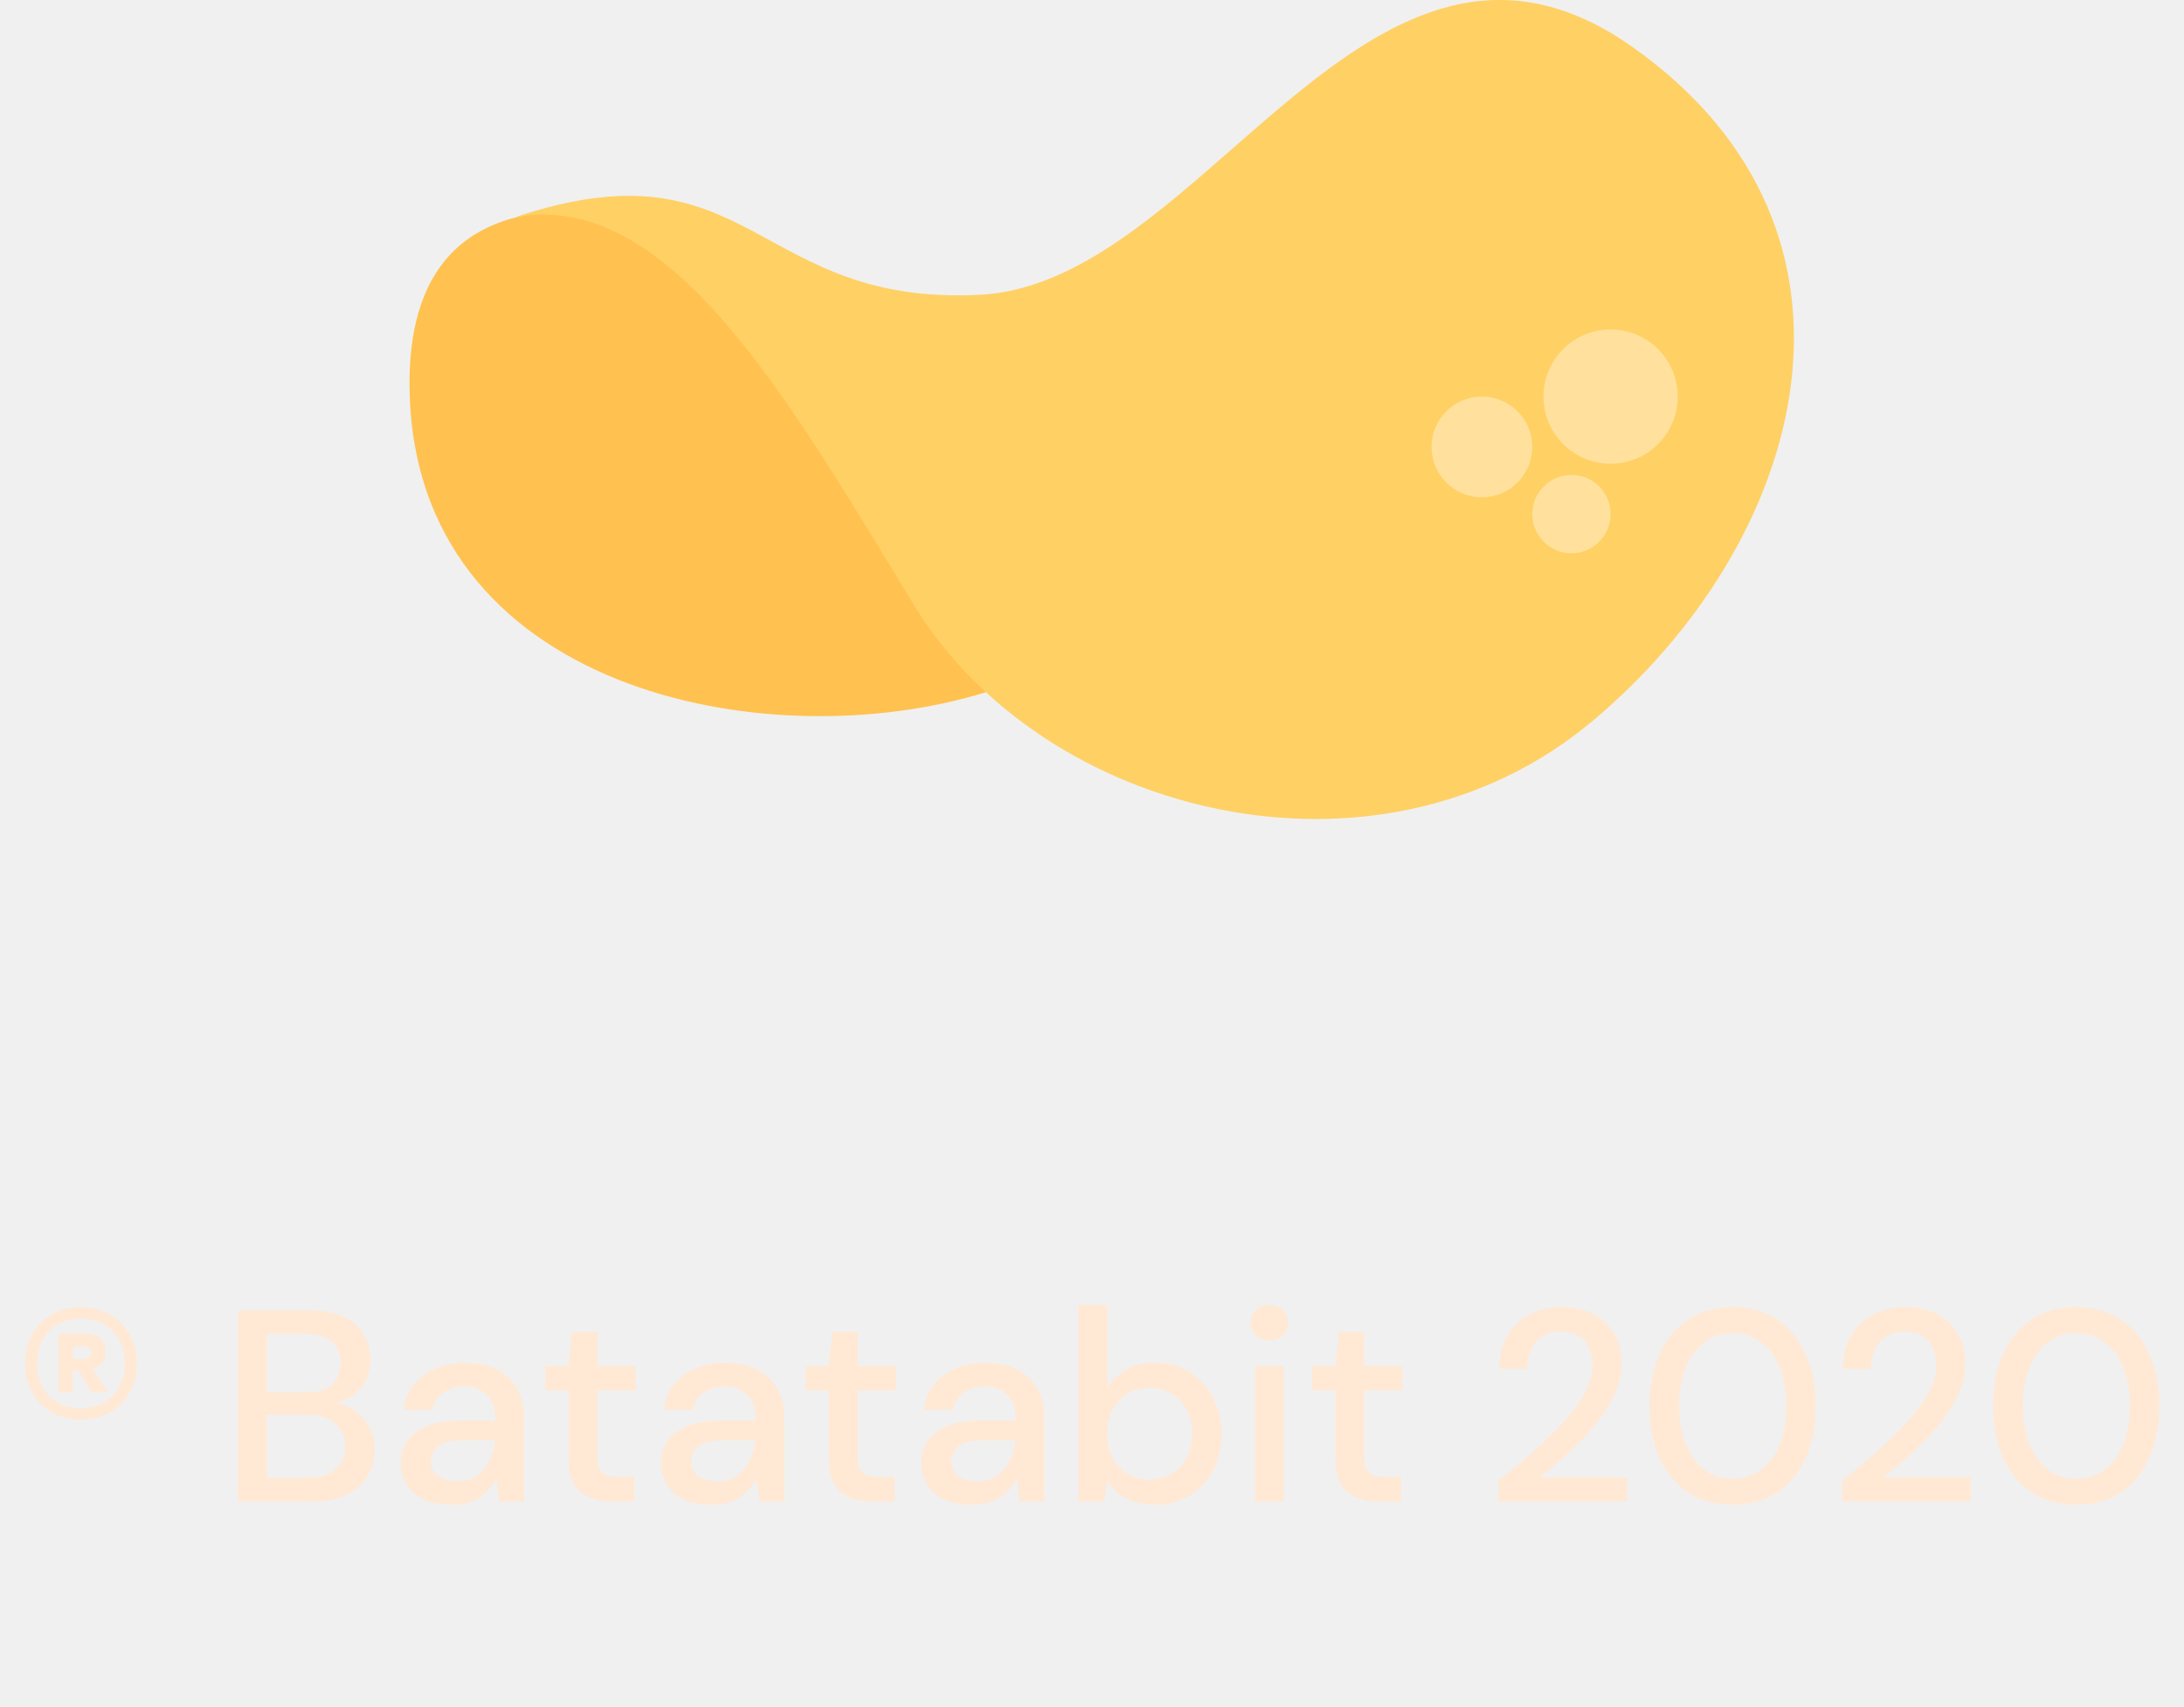
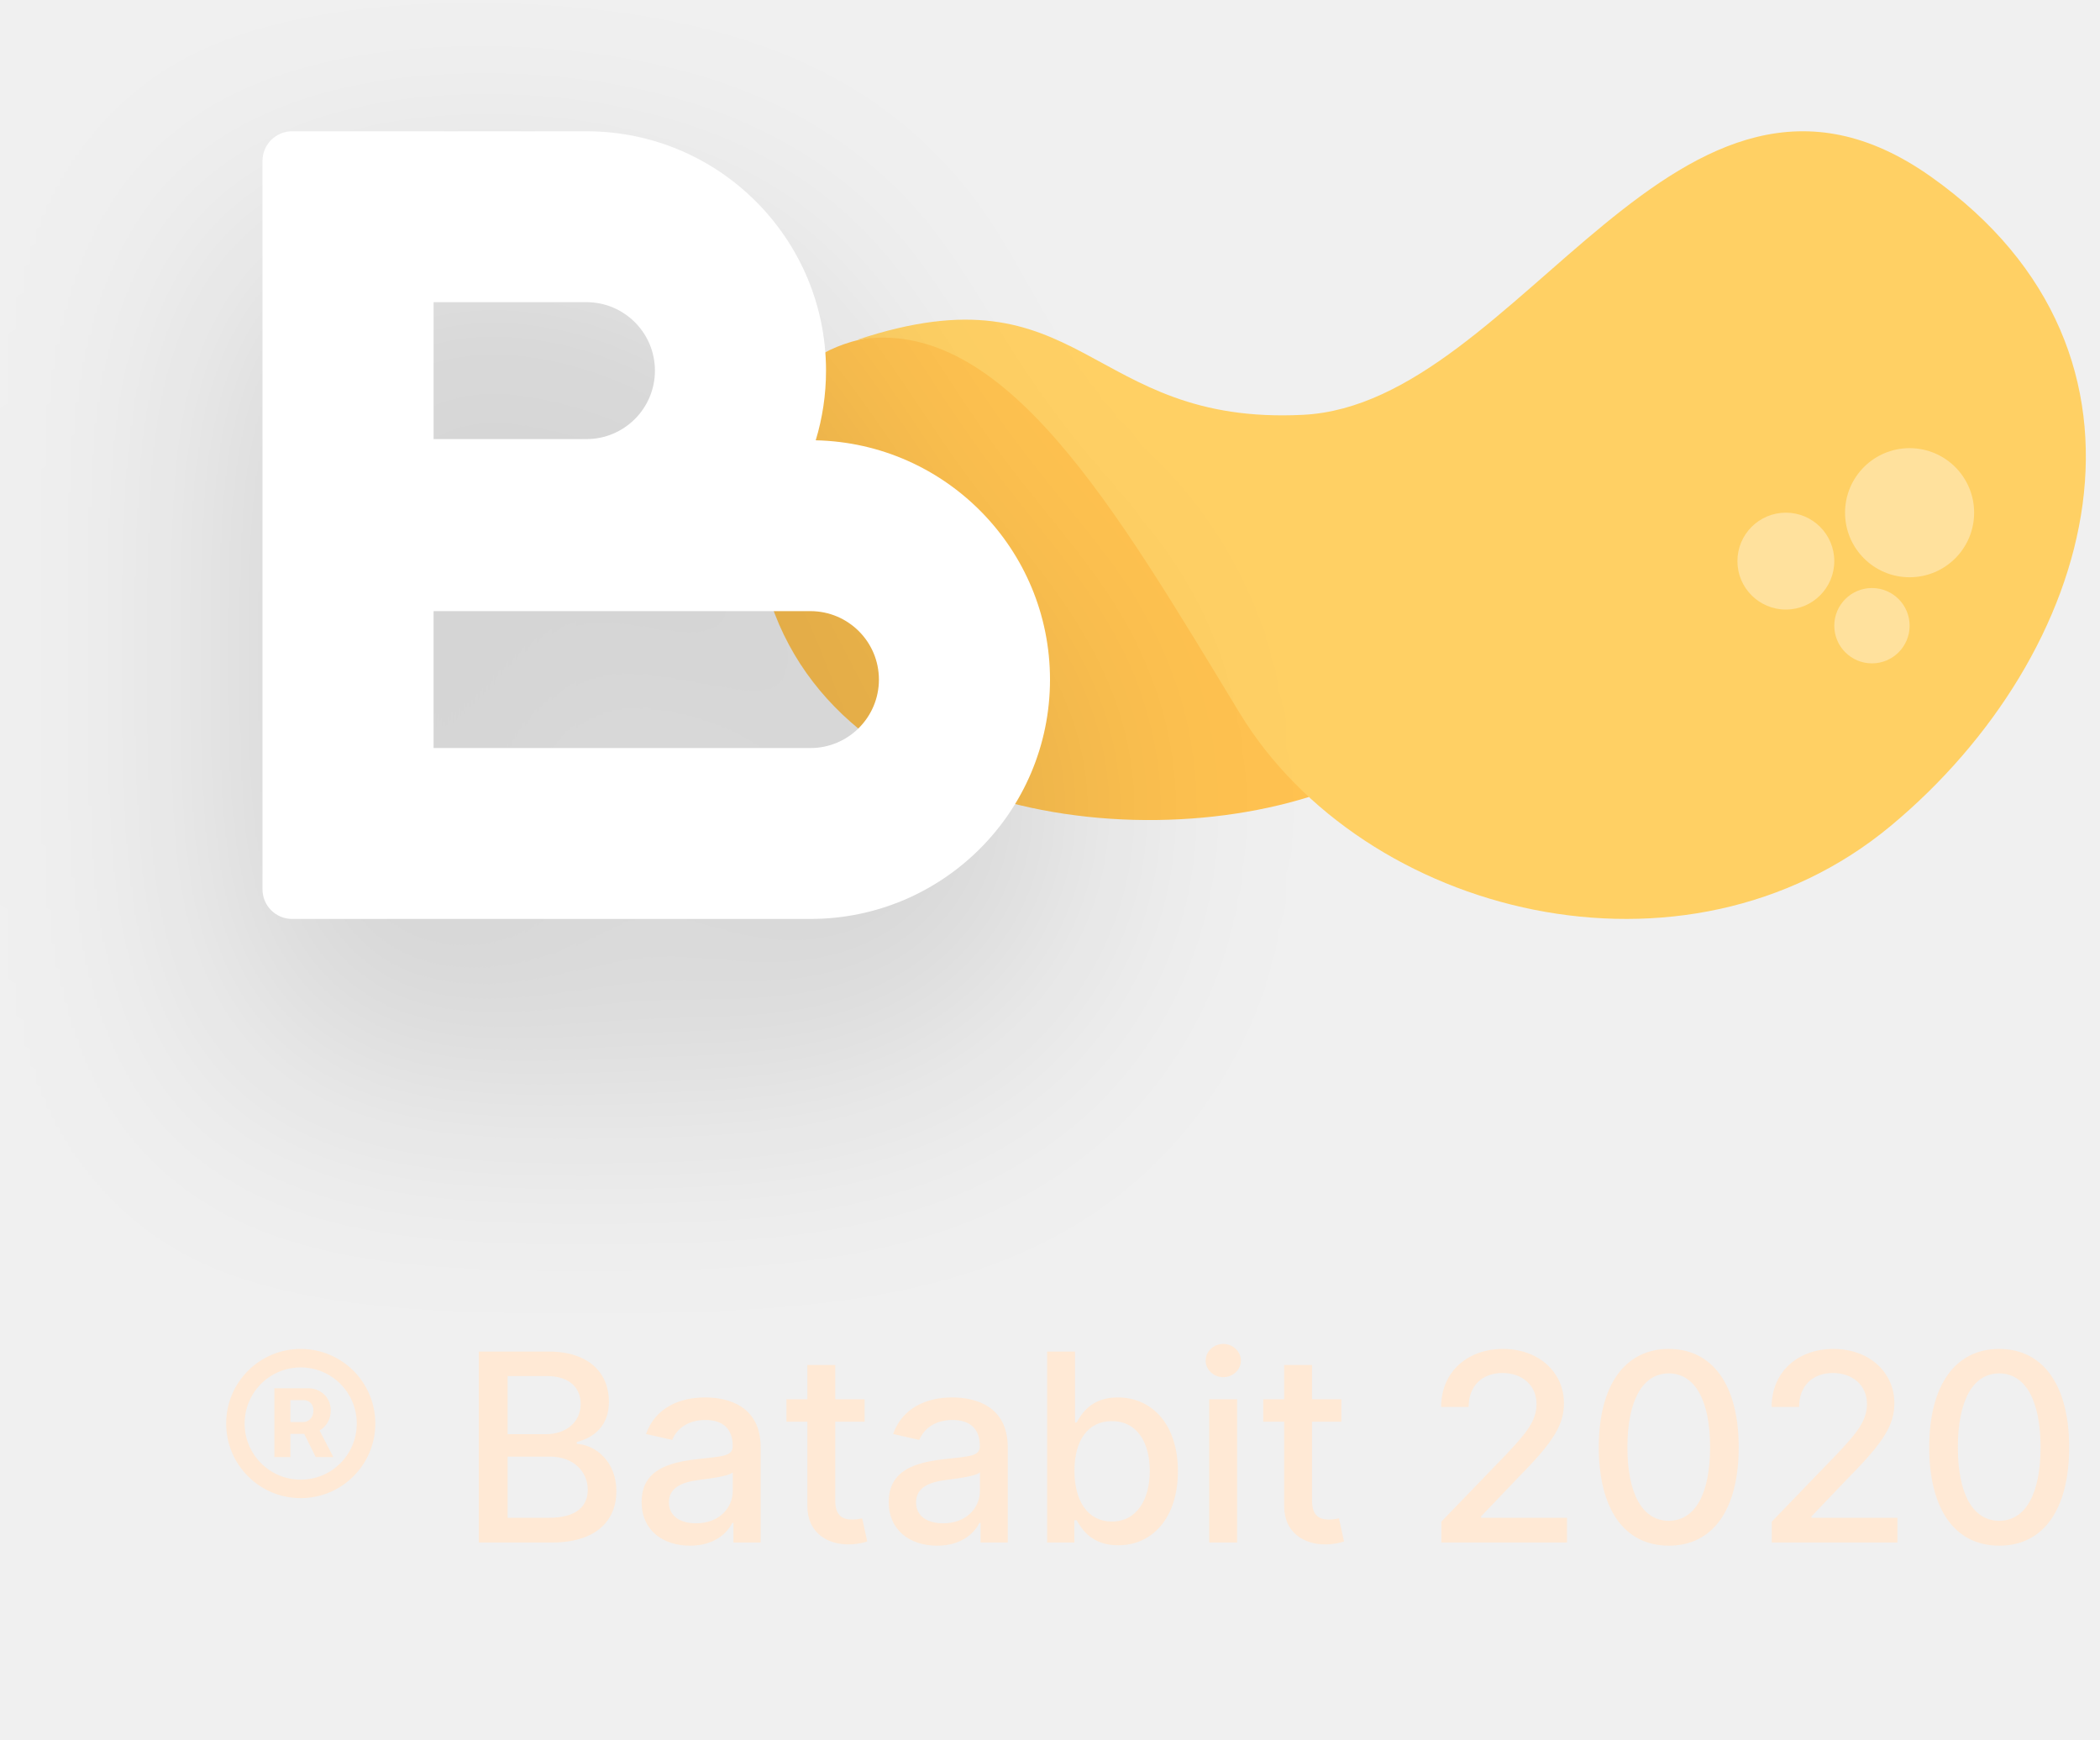
- <svg xmlns="http://www.w3.org/2000/svg" width="64" height="50" viewBox="0 0 64 50" fill="none">
-   <path d="M2.376 41.6C2.056 41.6 1.77 41.531 1.52 41.392C1.274 41.248 1.082 41.053 0.944 40.808C0.805 40.557 0.736 40.272 0.736 39.952C0.736 39.637 0.805 39.355 0.944 39.104C1.082 38.853 1.274 38.659 1.52 38.52C1.77 38.376 2.056 38.304 2.376 38.304C2.69 38.304 2.97 38.376 3.216 38.52C3.466 38.659 3.661 38.853 3.8 39.104C3.938 39.355 4.008 39.637 4.008 39.952C4.008 40.272 3.938 40.557 3.8 40.808C3.661 41.053 3.466 41.248 3.216 41.392C2.97 41.531 2.69 41.6 2.376 41.6ZM2.376 41.272C2.76 41.272 3.069 41.149 3.304 40.904C3.538 40.659 3.656 40.341 3.656 39.952C3.656 39.568 3.538 39.253 3.304 39.008C3.069 38.763 2.76 38.64 2.376 38.64C1.986 38.64 1.674 38.763 1.44 39.008C1.205 39.253 1.088 39.568 1.088 39.952C1.088 40.341 1.205 40.659 1.44 40.904C1.674 41.149 1.986 41.272 2.376 41.272ZM1.712 40.792V39.08H2.512C2.688 39.08 2.829 39.128 2.936 39.224C3.042 39.32 3.096 39.451 3.096 39.616C3.096 39.877 2.97 40.045 2.72 40.12L3.168 40.792H2.672L2.28 40.144H2.136V40.792H1.712ZM2.136 39.824H2.456C2.514 39.824 2.565 39.811 2.608 39.784C2.65 39.752 2.672 39.701 2.672 39.632C2.672 39.568 2.65 39.523 2.608 39.496C2.565 39.469 2.514 39.456 2.456 39.456H2.136V39.824ZM6.974 44V38.4H9.086C9.668 38.4 10.108 38.536 10.406 38.808C10.705 39.08 10.854 39.421 10.854 39.832C10.854 40.189 10.758 40.475 10.566 40.688C10.374 40.896 10.142 41.037 9.87 41.112C10.084 41.155 10.273 41.24 10.438 41.368C10.609 41.496 10.742 41.656 10.838 41.848C10.934 42.04 10.982 42.248 10.982 42.472C10.982 42.76 10.91 43.021 10.766 43.256C10.628 43.485 10.422 43.667 10.15 43.8C9.878 43.933 9.545 44 9.15 44H6.974ZM7.822 40.8H8.982C9.308 40.8 9.556 40.725 9.726 40.576C9.897 40.421 9.982 40.211 9.982 39.944C9.982 39.683 9.897 39.475 9.726 39.32C9.561 39.165 9.308 39.088 8.966 39.088H7.822V40.8ZM7.822 43.304H9.038C9.38 43.304 9.644 43.224 9.83 43.064C10.022 42.904 10.118 42.68 10.118 42.392C10.118 42.104 10.02 41.877 9.822 41.712C9.625 41.541 9.358 41.456 9.022 41.456H7.822V43.304ZM13.224 44.096C12.888 44.096 12.61 44.04 12.392 43.928C12.173 43.816 12.01 43.669 11.904 43.488C11.797 43.301 11.744 43.099 11.744 42.88C11.744 42.496 11.893 42.192 12.192 41.968C12.49 41.744 12.917 41.632 13.472 41.632H14.512V41.56C14.512 41.251 14.426 41.019 14.256 40.864C14.09 40.709 13.874 40.632 13.608 40.632C13.373 40.632 13.168 40.691 12.992 40.808C12.821 40.92 12.717 41.088 12.68 41.312H11.832C11.858 41.024 11.954 40.779 12.12 40.576C12.29 40.368 12.504 40.211 12.76 40.104C13.021 39.992 13.306 39.936 13.616 39.936C14.17 39.936 14.6 40.083 14.904 40.376C15.208 40.664 15.36 41.059 15.36 41.56V44H14.624L14.552 43.32C14.44 43.539 14.277 43.723 14.064 43.872C13.85 44.021 13.57 44.096 13.224 44.096ZM13.392 43.408C13.621 43.408 13.813 43.355 13.968 43.248C14.128 43.136 14.25 42.989 14.336 42.808C14.426 42.627 14.482 42.427 14.504 42.208H13.56C13.224 42.208 12.984 42.267 12.84 42.384C12.701 42.501 12.632 42.648 12.632 42.824C12.632 43.005 12.698 43.149 12.832 43.256C12.97 43.357 13.157 43.408 13.392 43.408ZM17.934 44C17.545 44 17.236 43.907 17.006 43.72C16.777 43.528 16.662 43.189 16.662 42.704V40.744H15.982V40.032H16.662L16.766 39.024H17.51V40.032H18.63V40.744H17.51V42.704C17.51 42.923 17.556 43.075 17.646 43.16C17.742 43.24 17.905 43.28 18.134 43.28H18.59V44H17.934ZM20.849 44.096C20.513 44.096 20.235 44.04 20.017 43.928C19.798 43.816 19.635 43.669 19.529 43.488C19.422 43.301 19.369 43.099 19.369 42.88C19.369 42.496 19.518 42.192 19.817 41.968C20.115 41.744 20.542 41.632 21.097 41.632H22.137V41.56C22.137 41.251 22.051 41.019 21.881 40.864C21.715 40.709 21.499 40.632 21.233 40.632C20.998 40.632 20.793 40.691 20.617 40.808C20.446 40.92 20.342 41.088 20.305 41.312H19.457C19.483 41.024 19.579 40.779 19.745 40.576C19.915 40.368 20.129 40.211 20.385 40.104C20.646 39.992 20.931 39.936 21.241 39.936C21.795 39.936 22.225 40.083 22.529 40.376C22.833 40.664 22.985 41.059 22.985 41.56V44H22.249L22.177 43.32C22.065 43.539 21.902 43.723 21.689 43.872C21.475 44.021 21.195 44.096 20.849 44.096ZM21.017 43.408C21.246 43.408 21.438 43.355 21.593 43.248C21.753 43.136 21.875 42.989 21.961 42.808C22.051 42.627 22.107 42.427 22.129 42.208H21.185C20.849 42.208 20.609 42.267 20.465 42.384C20.326 42.501 20.257 42.648 20.257 42.824C20.257 43.005 20.323 43.149 20.457 43.256C20.595 43.357 20.782 43.408 21.017 43.408ZM25.559 44C25.17 44 24.861 43.907 24.631 43.72C24.402 43.528 24.287 43.189 24.287 42.704V40.744H23.607V40.032H24.287L24.391 39.024H25.135V40.032H26.255V40.744H25.135V42.704C25.135 42.923 25.181 43.075 25.271 43.16C25.367 43.24 25.53 43.28 25.759 43.28H26.215V44H25.559ZM28.474 44.096C28.138 44.096 27.86 44.04 27.642 43.928C27.423 43.816 27.26 43.669 27.154 43.488C27.047 43.301 26.994 43.099 26.994 42.88C26.994 42.496 27.143 42.192 27.442 41.968C27.74 41.744 28.167 41.632 28.722 41.632H29.762V41.56C29.762 41.251 29.676 41.019 29.506 40.864C29.34 40.709 29.124 40.632 28.858 40.632C28.623 40.632 28.418 40.691 28.242 40.808C28.071 40.92 27.967 41.088 27.93 41.312H27.082C27.108 41.024 27.204 40.779 27.37 40.576C27.54 40.368 27.754 40.211 28.01 40.104C28.271 39.992 28.556 39.936 28.866 39.936C29.42 39.936 29.85 40.083 30.154 40.376C30.458 40.664 30.61 41.059 30.61 41.56V44H29.874L29.802 43.32C29.69 43.539 29.527 43.723 29.314 43.872C29.1 44.021 28.82 44.096 28.474 44.096ZM28.642 43.408C28.871 43.408 29.063 43.355 29.218 43.248C29.378 43.136 29.5 42.989 29.586 42.808C29.676 42.627 29.732 42.427 29.754 42.208H28.81C28.474 42.208 28.234 42.267 28.09 42.384C27.951 42.501 27.882 42.648 27.882 42.824C27.882 43.005 27.948 43.149 28.082 43.256C28.22 43.357 28.407 43.408 28.642 43.408ZM33.831 44.096C33.521 44.096 33.246 44.035 33.007 43.912C32.772 43.789 32.585 43.616 32.447 43.392L32.358 44H31.599V38.24H32.447V40.648C32.575 40.461 32.751 40.296 32.974 40.152C33.199 40.008 33.486 39.936 33.839 39.936C34.222 39.936 34.561 40.027 34.855 40.208C35.148 40.389 35.377 40.637 35.542 40.952C35.713 41.267 35.798 41.624 35.798 42.024C35.798 42.424 35.713 42.781 35.542 43.096C35.377 43.405 35.148 43.651 34.855 43.832C34.561 44.008 34.22 44.096 33.831 44.096ZM33.687 43.36C34.049 43.36 34.348 43.237 34.583 42.992C34.817 42.741 34.934 42.416 34.934 42.016C34.934 41.755 34.881 41.523 34.775 41.32C34.668 41.117 34.521 40.96 34.334 40.848C34.148 40.731 33.932 40.672 33.687 40.672C33.324 40.672 33.025 40.797 32.791 41.048C32.561 41.299 32.447 41.621 32.447 42.016C32.447 42.416 32.561 42.741 32.791 42.992C33.025 43.237 33.324 43.36 33.687 43.36ZM37.196 39.28C37.036 39.28 36.902 39.232 36.796 39.136C36.694 39.035 36.644 38.909 36.644 38.76C36.644 38.611 36.694 38.488 36.796 38.392C36.902 38.291 37.036 38.24 37.196 38.24C37.356 38.24 37.486 38.291 37.588 38.392C37.694 38.488 37.748 38.611 37.748 38.76C37.748 38.909 37.694 39.035 37.588 39.136C37.486 39.232 37.356 39.28 37.196 39.28ZM36.772 44V40.032H37.62V44H36.772ZM40.403 44C40.014 44 39.705 43.907 39.475 43.72C39.246 43.528 39.131 43.189 39.131 42.704V40.744H38.451V40.032H39.131L39.235 39.024H39.979V40.032H41.099V40.744H39.979V42.704C39.979 42.923 40.025 43.075 40.115 43.16C40.211 43.24 40.374 43.28 40.603 43.28H41.059V44H40.403ZM43.909 44V43.392C44.272 43.104 44.618 42.813 44.949 42.52C45.28 42.227 45.573 41.939 45.829 41.656C46.09 41.368 46.296 41.088 46.445 40.816C46.594 40.539 46.669 40.272 46.669 40.016C46.669 39.845 46.64 39.685 46.581 39.536C46.523 39.381 46.426 39.259 46.293 39.168C46.16 39.072 45.981 39.024 45.757 39.024C45.421 39.024 45.168 39.131 44.997 39.344C44.832 39.557 44.752 39.813 44.757 40.112H43.933C43.938 39.717 44.021 39.387 44.181 39.12C44.346 38.853 44.565 38.651 44.837 38.512C45.114 38.373 45.426 38.304 45.773 38.304C46.301 38.304 46.722 38.453 47.037 38.752C47.357 39.045 47.517 39.456 47.517 39.984C47.517 40.299 47.44 40.611 47.285 40.92C47.136 41.229 46.938 41.528 46.693 41.816C46.453 42.099 46.194 42.365 45.917 42.616C45.64 42.867 45.376 43.093 45.125 43.296H47.685V44H43.909ZM50.777 44.096C50.27 44.096 49.833 43.976 49.465 43.736C49.102 43.491 48.822 43.152 48.625 42.72C48.433 42.283 48.337 41.776 48.337 41.2C48.337 40.624 48.433 40.12 48.625 39.688C48.822 39.251 49.102 38.912 49.465 38.672C49.833 38.427 50.27 38.304 50.777 38.304C51.283 38.304 51.718 38.427 52.081 38.672C52.443 38.912 52.721 39.251 52.913 39.688C53.11 40.12 53.209 40.624 53.209 41.2C53.209 41.776 53.11 42.283 52.913 42.72C52.721 43.152 52.443 43.491 52.081 43.736C51.718 43.976 51.283 44.096 50.777 44.096ZM50.777 43.336C51.081 43.336 51.35 43.251 51.585 43.08C51.825 42.909 52.011 42.664 52.145 42.344C52.278 42.024 52.345 41.643 52.345 41.2C52.345 40.757 52.278 40.376 52.145 40.056C52.011 39.736 51.825 39.491 51.585 39.32C51.35 39.149 51.081 39.064 50.777 39.064C50.467 39.064 50.195 39.149 49.961 39.32C49.726 39.491 49.542 39.736 49.409 40.056C49.275 40.376 49.209 40.757 49.209 41.2C49.209 41.643 49.275 42.024 49.409 42.344C49.542 42.664 49.726 42.909 49.961 43.08C50.195 43.251 50.467 43.336 50.777 43.336ZM53.979 44V43.392C54.342 43.104 54.689 42.813 55.019 42.52C55.35 42.227 55.643 41.939 55.899 41.656C56.161 41.368 56.366 41.088 56.515 40.816C56.665 40.539 56.739 40.272 56.739 40.016C56.739 39.845 56.71 39.685 56.651 39.536C56.593 39.381 56.497 39.259 56.363 39.168C56.23 39.072 56.051 39.024 55.827 39.024C55.491 39.024 55.238 39.131 55.067 39.344C54.902 39.557 54.822 39.813 54.827 40.112H54.003C54.009 39.717 54.091 39.387 54.251 39.12C54.417 38.853 54.635 38.651 54.907 38.512C55.185 38.373 55.497 38.304 55.843 38.304C56.371 38.304 56.793 38.453 57.107 38.752C57.427 39.045 57.587 39.456 57.587 39.984C57.587 40.299 57.51 40.611 57.355 40.92C57.206 41.229 57.009 41.528 56.763 41.816C56.523 42.099 56.265 42.365 55.987 42.616C55.71 42.867 55.446 43.093 55.195 43.296H57.755V44H53.979ZM60.847 44.096C60.34 44.096 59.903 43.976 59.535 43.736C59.172 43.491 58.892 43.152 58.695 42.72C58.503 42.283 58.407 41.776 58.407 41.2C58.407 40.624 58.503 40.12 58.695 39.688C58.892 39.251 59.172 38.912 59.535 38.672C59.903 38.427 60.34 38.304 60.847 38.304C61.354 38.304 61.788 38.427 62.151 38.672C62.514 38.912 62.791 39.251 62.983 39.688C63.18 40.12 63.279 40.624 63.279 41.2C63.279 41.776 63.18 42.283 62.983 42.72C62.791 43.152 62.514 43.491 62.151 43.736C61.788 43.976 61.354 44.096 60.847 44.096ZM60.847 43.336C61.151 43.336 61.42 43.251 61.655 43.08C61.895 42.909 62.082 42.664 62.215 42.344C62.348 42.024 62.415 41.643 62.415 41.2C62.415 40.757 62.348 40.376 62.215 40.056C62.082 39.736 61.895 39.491 61.655 39.32C61.42 39.149 61.151 39.064 60.847 39.064C60.538 39.064 60.266 39.149 60.031 39.32C59.796 39.491 59.612 39.736 59.479 40.056C59.346 40.376 59.279 40.757 59.279 41.2C59.279 41.643 59.346 42.024 59.479 42.344C59.612 42.664 59.796 42.909 60.031 43.08C60.266 43.251 60.538 43.336 60.847 43.336Z" fill="#FFE9D5" />
-   <path d="M28.891 20.284C22.467 22.281 12.093 20.24 12.001 11.345C11.908 2.45 22.981 7.749 22.981 7.749L28.891 20.284Z" fill="#FFC250" />
-   <path d="M15.124 6.354C19.607 5.586 23.011 11.527 26.778 17.723C30.545 23.92 40.354 26.376 46.622 21.165C52.889 15.954 55.542 6.827 47.846 1.383C40.151 -4.061 35.347 8.299 28.722 8.638C22.097 8.978 22.049 4.054 15.124 6.354Z" fill="#FFD064" />
-   <circle cx="47.197" cy="11.622" r="1.967" fill="#FFE19D" />
-   <circle cx="43.426" cy="13.097" r="1.476" fill="#FFE19D" />
-   <circle cx="46.05" cy="15.065" r="1.148" fill="#FFE19D" />
+ <svg xmlns="http://www.w3.org/2000/svg" width="64" height="53" viewBox="0 0 64 53" fill="none">
+   <path d="M9.165 45.648C10.421 45.648 11.438 44.631 11.438 43.375C11.438 42.119 10.421 41.102 9.165 41.102C7.91 41.102 6.893 42.119 6.893 43.375C6.893 44.631 7.91 45.648 9.165 45.648ZM9.165 45.085C8.219 45.085 7.455 44.318 7.455 43.375C7.455 42.432 8.219 41.665 9.165 41.665C10.109 41.665 10.873 42.432 10.873 43.375C10.873 44.321 10.109 45.085 9.165 45.085ZM8.362 44.398H8.85V43.69H9.271L9.623 44.398H10.16L9.739 43.588C9.933 43.472 10.08 43.264 10.08 42.98C10.08 42.528 9.714 42.301 9.41 42.301H8.362V44.398ZM8.85 43.33V42.662H9.256C9.379 42.662 9.552 42.739 9.552 42.98C9.552 43.213 9.384 43.33 9.248 43.33H8.85ZM14.592 47H16.822C18.175 47 18.785 46.327 18.785 45.435C18.785 44.534 18.155 44.026 17.578 43.994V43.938C18.112 43.801 18.558 43.438 18.558 42.71C18.558 41.849 17.962 41.182 16.723 41.182H14.592V47ZM15.47 46.247V44.383H16.768C17.473 44.383 17.913 44.838 17.913 45.392C17.913 45.881 17.581 46.247 16.737 46.247H15.47ZM15.47 43.699V41.929H16.669C17.365 41.929 17.697 42.295 17.697 42.778C17.697 43.341 17.237 43.699 16.646 43.699H15.47ZM21.028 47.097C21.75 47.097 22.156 46.73 22.318 46.403H22.352V47H23.182V44.102C23.182 42.832 22.182 42.58 21.489 42.58C20.699 42.58 19.972 42.898 19.688 43.693L20.486 43.875C20.611 43.565 20.929 43.267 21.5 43.267C22.048 43.267 22.329 43.554 22.329 44.048V44.068C22.329 44.378 22.011 44.372 21.227 44.463C20.401 44.56 19.554 44.776 19.554 45.767C19.554 46.625 20.199 47.097 21.028 47.097ZM21.213 46.415C20.733 46.415 20.386 46.199 20.386 45.778C20.386 45.324 20.79 45.162 21.281 45.097C21.557 45.06 22.21 44.986 22.332 44.864V45.426C22.332 45.943 21.921 46.415 21.213 46.415ZM26.35 42.636H25.455V41.591H24.606V42.636H23.967V43.318H24.606V45.895C24.603 46.688 25.208 47.071 25.879 47.057C26.148 47.054 26.33 47.003 26.43 46.966L26.276 46.264C26.22 46.276 26.114 46.301 25.978 46.301C25.702 46.301 25.455 46.21 25.455 45.719V43.318H26.35V42.636ZM28.56 47.097C29.281 47.097 29.688 46.73 29.849 46.403H29.884V47H30.713V44.102C30.713 42.832 29.713 42.58 29.02 42.58C28.23 42.58 27.503 42.898 27.219 43.693L28.017 43.875C28.142 43.565 28.46 43.267 29.031 43.267C29.579 43.267 29.861 43.554 29.861 44.048V44.068C29.861 44.378 29.543 44.372 28.759 44.463C27.932 44.56 27.085 44.776 27.085 45.767C27.085 46.625 27.73 47.097 28.56 47.097ZM28.744 46.415C28.264 46.415 27.918 46.199 27.918 45.778C27.918 45.324 28.321 45.162 28.812 45.097C29.088 45.06 29.741 44.986 29.864 44.864V45.426C29.864 45.943 29.452 46.415 28.744 46.415ZM31.913 47H32.742V46.321H32.813C32.967 46.599 33.279 47.085 34.075 47.085C35.131 47.085 35.898 46.239 35.898 44.827C35.898 43.412 35.12 42.58 34.066 42.58C33.256 42.58 32.964 43.074 32.813 43.344H32.762V41.182H31.913V47ZM32.745 44.818C32.745 43.906 33.143 43.301 33.884 43.301C34.654 43.301 35.041 43.952 35.041 44.818C35.041 45.693 34.643 46.361 33.884 46.361C33.154 46.361 32.745 45.736 32.745 44.818ZM36.852 47H37.702V42.636H36.852V47ZM37.281 41.963C37.574 41.963 37.818 41.736 37.818 41.457C37.818 41.179 37.574 40.949 37.281 40.949C36.986 40.949 36.744 41.179 36.744 41.457C36.744 41.736 36.986 41.963 37.281 41.963ZM40.881 42.636H39.986V41.591H39.137V42.636H38.498V43.318H39.137V45.895C39.134 46.688 39.739 47.071 40.41 47.057C40.68 47.054 40.861 47.003 40.961 46.966L40.807 46.264C40.751 46.276 40.646 46.301 40.509 46.301C40.234 46.301 39.986 46.21 39.986 45.719V43.318H40.881V42.636ZM43.927 47H47.756V46.247H45.137V46.205L46.293 44.994C47.359 43.918 47.663 43.403 47.663 42.753C47.663 41.818 46.901 41.102 45.805 41.102C44.717 41.102 43.921 41.807 43.921 42.869H44.759C44.756 42.244 45.16 41.835 45.788 41.835C46.379 41.835 46.827 42.199 46.827 42.778C46.827 43.293 46.521 43.662 45.896 44.324L43.927 46.364V47ZM50.859 47.097C52.202 47.097 52.989 46 52.989 44.094C52.989 42.202 52.191 41.102 50.859 41.102C49.523 41.102 48.728 42.199 48.725 44.094C48.725 45.997 49.512 47.094 50.859 47.097ZM50.859 46.338C50.072 46.338 49.597 45.548 49.597 44.094C49.6 42.645 50.075 41.847 50.859 41.847C51.64 41.847 52.117 42.645 52.117 44.094C52.117 45.548 51.643 46.338 50.859 46.338ZM53.997 47H57.827V46.247H55.207V46.205L56.364 44.994C57.429 43.918 57.733 43.403 57.733 42.753C57.733 41.818 56.972 41.102 55.875 41.102C54.787 41.102 53.992 41.807 53.992 42.869H54.83C54.827 42.244 55.23 41.835 55.858 41.835C56.449 41.835 56.898 42.199 56.898 42.778C56.898 43.293 56.591 43.662 55.966 44.324L53.997 46.364V47ZM60.929 47.097C62.273 47.097 63.06 46 63.06 44.094C63.06 42.202 62.261 41.102 60.929 41.102C59.594 41.102 58.798 42.199 58.795 44.094C58.795 45.997 59.582 47.094 60.929 47.097ZM60.929 46.338C60.142 46.338 59.668 45.548 59.668 44.094C59.67 42.645 60.145 41.847 60.929 41.847C61.71 41.847 62.188 42.645 62.188 44.094C62.188 45.548 61.713 46.338 60.929 46.338Z" fill="#FFE9D5" />
+   <path d="M39.891 24.284C33.467 26.281 23.093 24.24 23.001 15.345C22.908 6.45 33.981 11.748 33.981 11.748L39.891 24.284Z" fill="#FFC250" />
+   <path d="M26.124 10.354C30.607 9.586 34.011 15.527 37.778 21.723C41.545 27.92 51.354 30.376 57.622 25.165C63.889 19.954 66.542 10.827 58.846 5.383C51.151 -0.061 46.347 12.299 39.722 12.639C33.097 12.978 33.049 8.054 26.124 10.354Z" fill="#FFD064" />
+   <circle cx="58.197" cy="15.622" r="1.967" fill="#FFE19D" />
+   <circle cx="54.426" cy="17.097" r="1.476" fill="#FFE19D" />
+   <circle cx="57.05" cy="19.065" r="1.148" fill="#FFE19D" />
+   <g filter="url(#filter0_d)">
+     <path fill-rule="evenodd" clip-rule="evenodd" d="M8 27.097C8 27.596 8.404 28 8.903 28H24.697C28.73 28 32 24.735 32 20.707C32 16.734 28.818 13.502 24.86 13.416C25.064 12.744 25.174 12.031 25.174 11.293C25.174 7.265 21.904 4 17.871 4L8.903 4C8.404 4 8 4.404 8 4.903L8 27.097ZM17.871 13.379H13.214L13.214 9.207L17.871 9.207C19.025 9.207 19.96 10.141 19.96 11.293C19.96 12.445 19.025 13.379 17.871 13.379ZM24.697 22.793L13.214 22.793V18.621H24.697C25.851 18.621 26.786 19.555 26.786 20.707C26.786 21.859 25.851 22.793 24.697 22.793Z" fill="white" />
+   </g>
+   <defs>
+     <filter id="filter0_d" x="0" y="0" width="40" height="40" filterUnits="userSpaceOnUse" color-interpolation-filters="sRGB">
+       <feFlood flood-opacity="0" result="BackgroundImageFix" />
+       <feColorMatrix in="SourceAlpha" type="matrix" values="0 0 0 0 0 0 0 0 0 0 0 0 0 0 0 0 0 0 127 0" />
+       <feOffset dy="4" />
+       <feGaussianBlur stdDeviation="4" />
+       <feColorMatrix type="matrix" values="0 0 0 0 0 0 0 0 0 0 0 0 0 0 0 0 0 0 0.16 0" />
+       <feBlend mode="normal" in2="BackgroundImageFix" result="effect1_dropShadow" />
+       <feBlend mode="normal" in="SourceGraphic" in2="effect1_dropShadow" result="shape" />
+     </filter>
+   </defs>
</svg>
